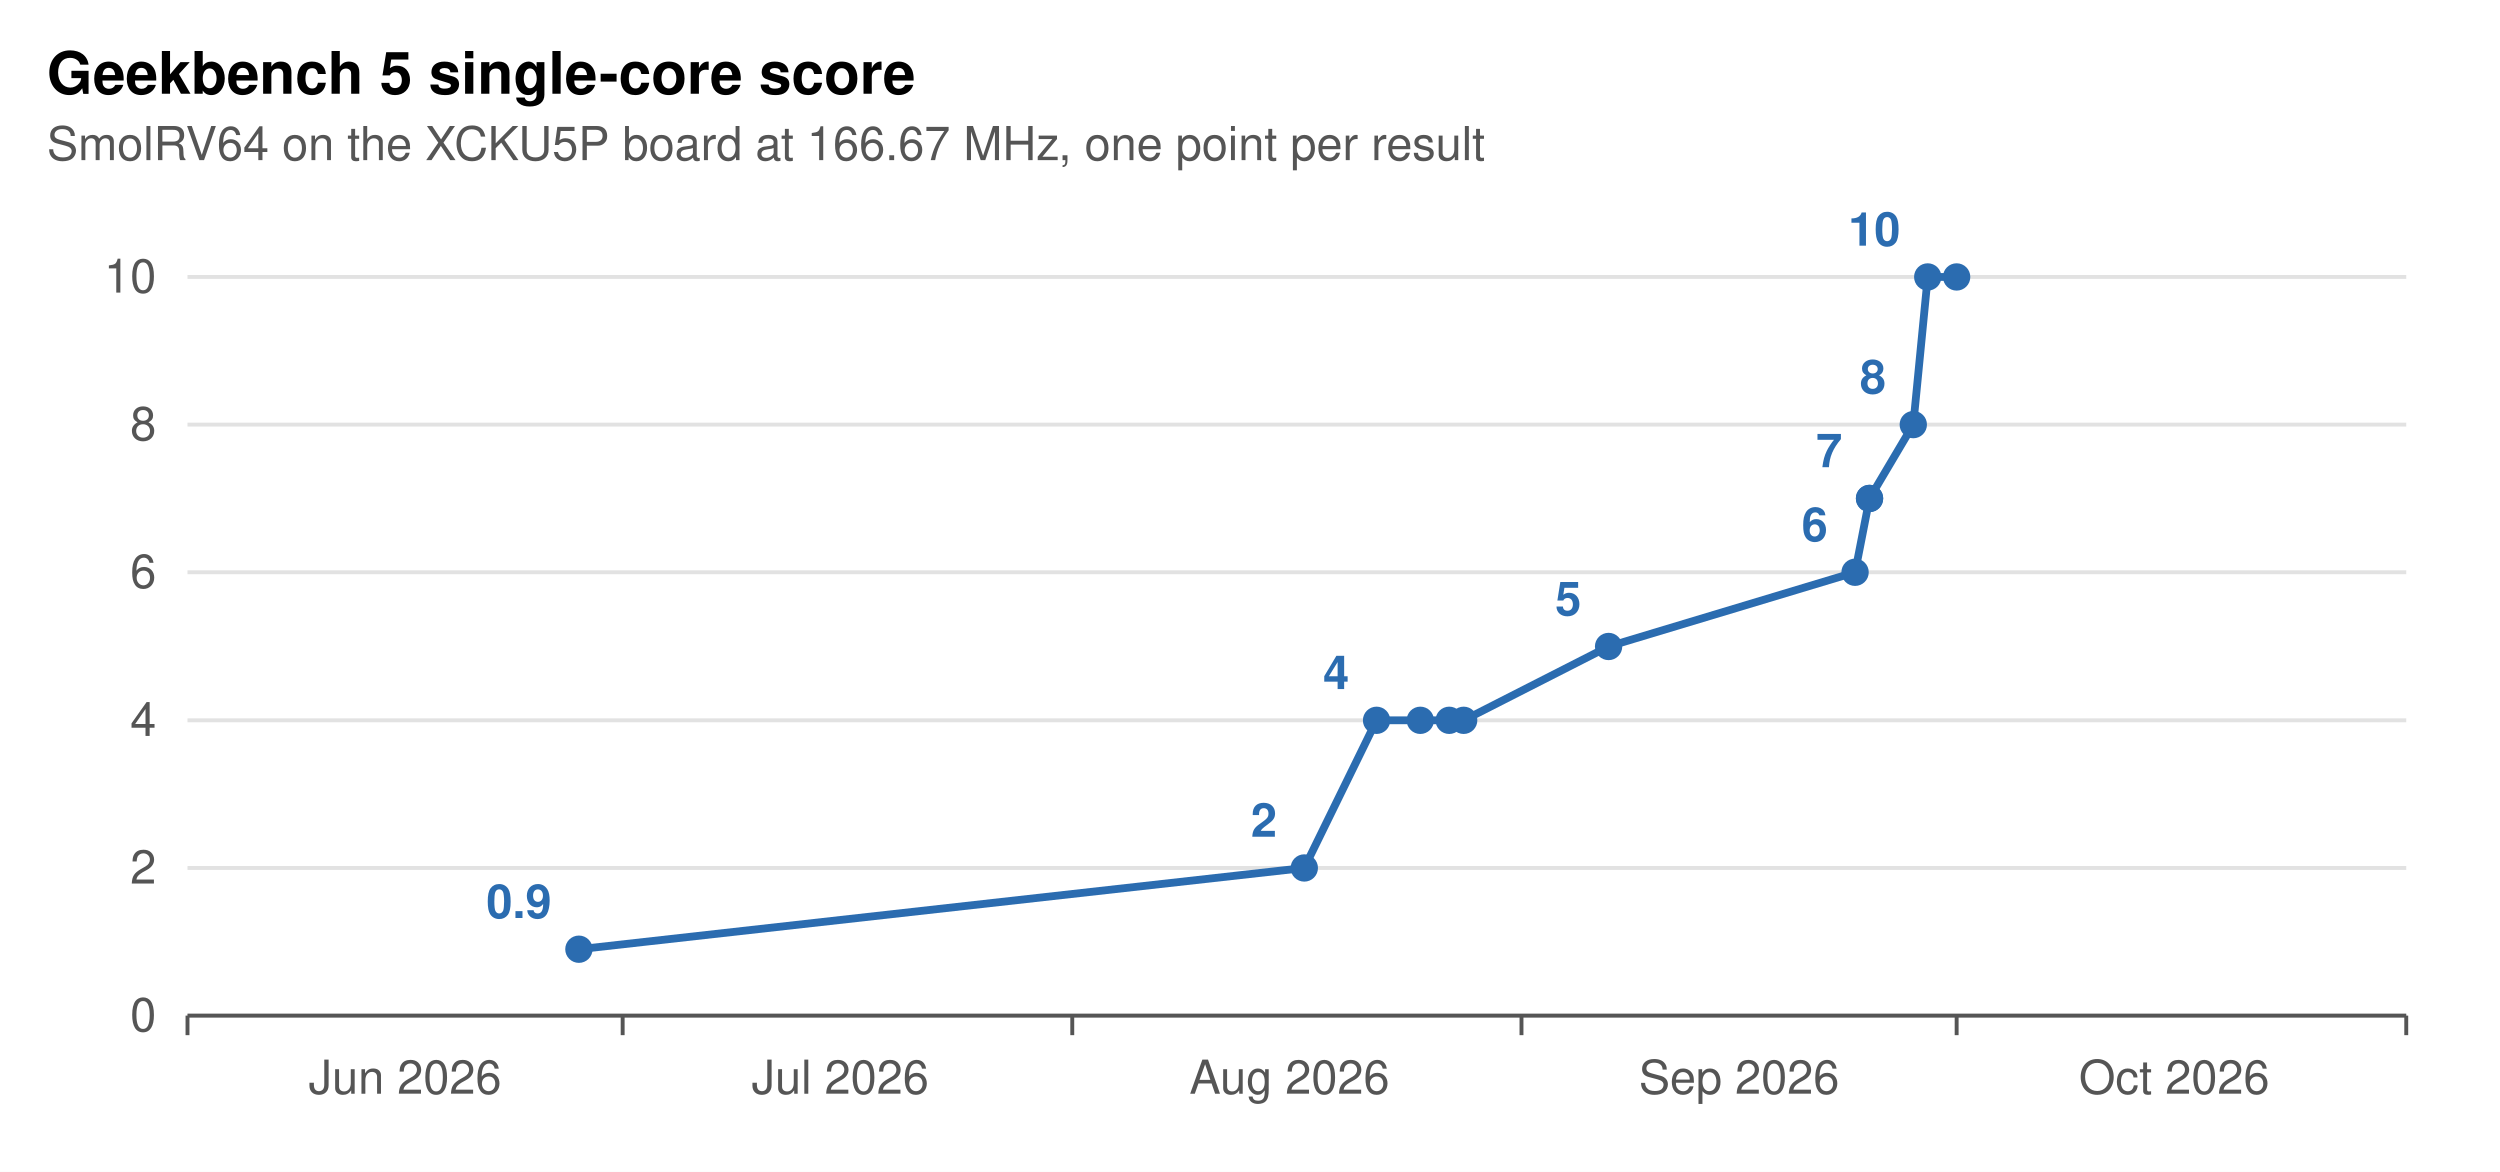
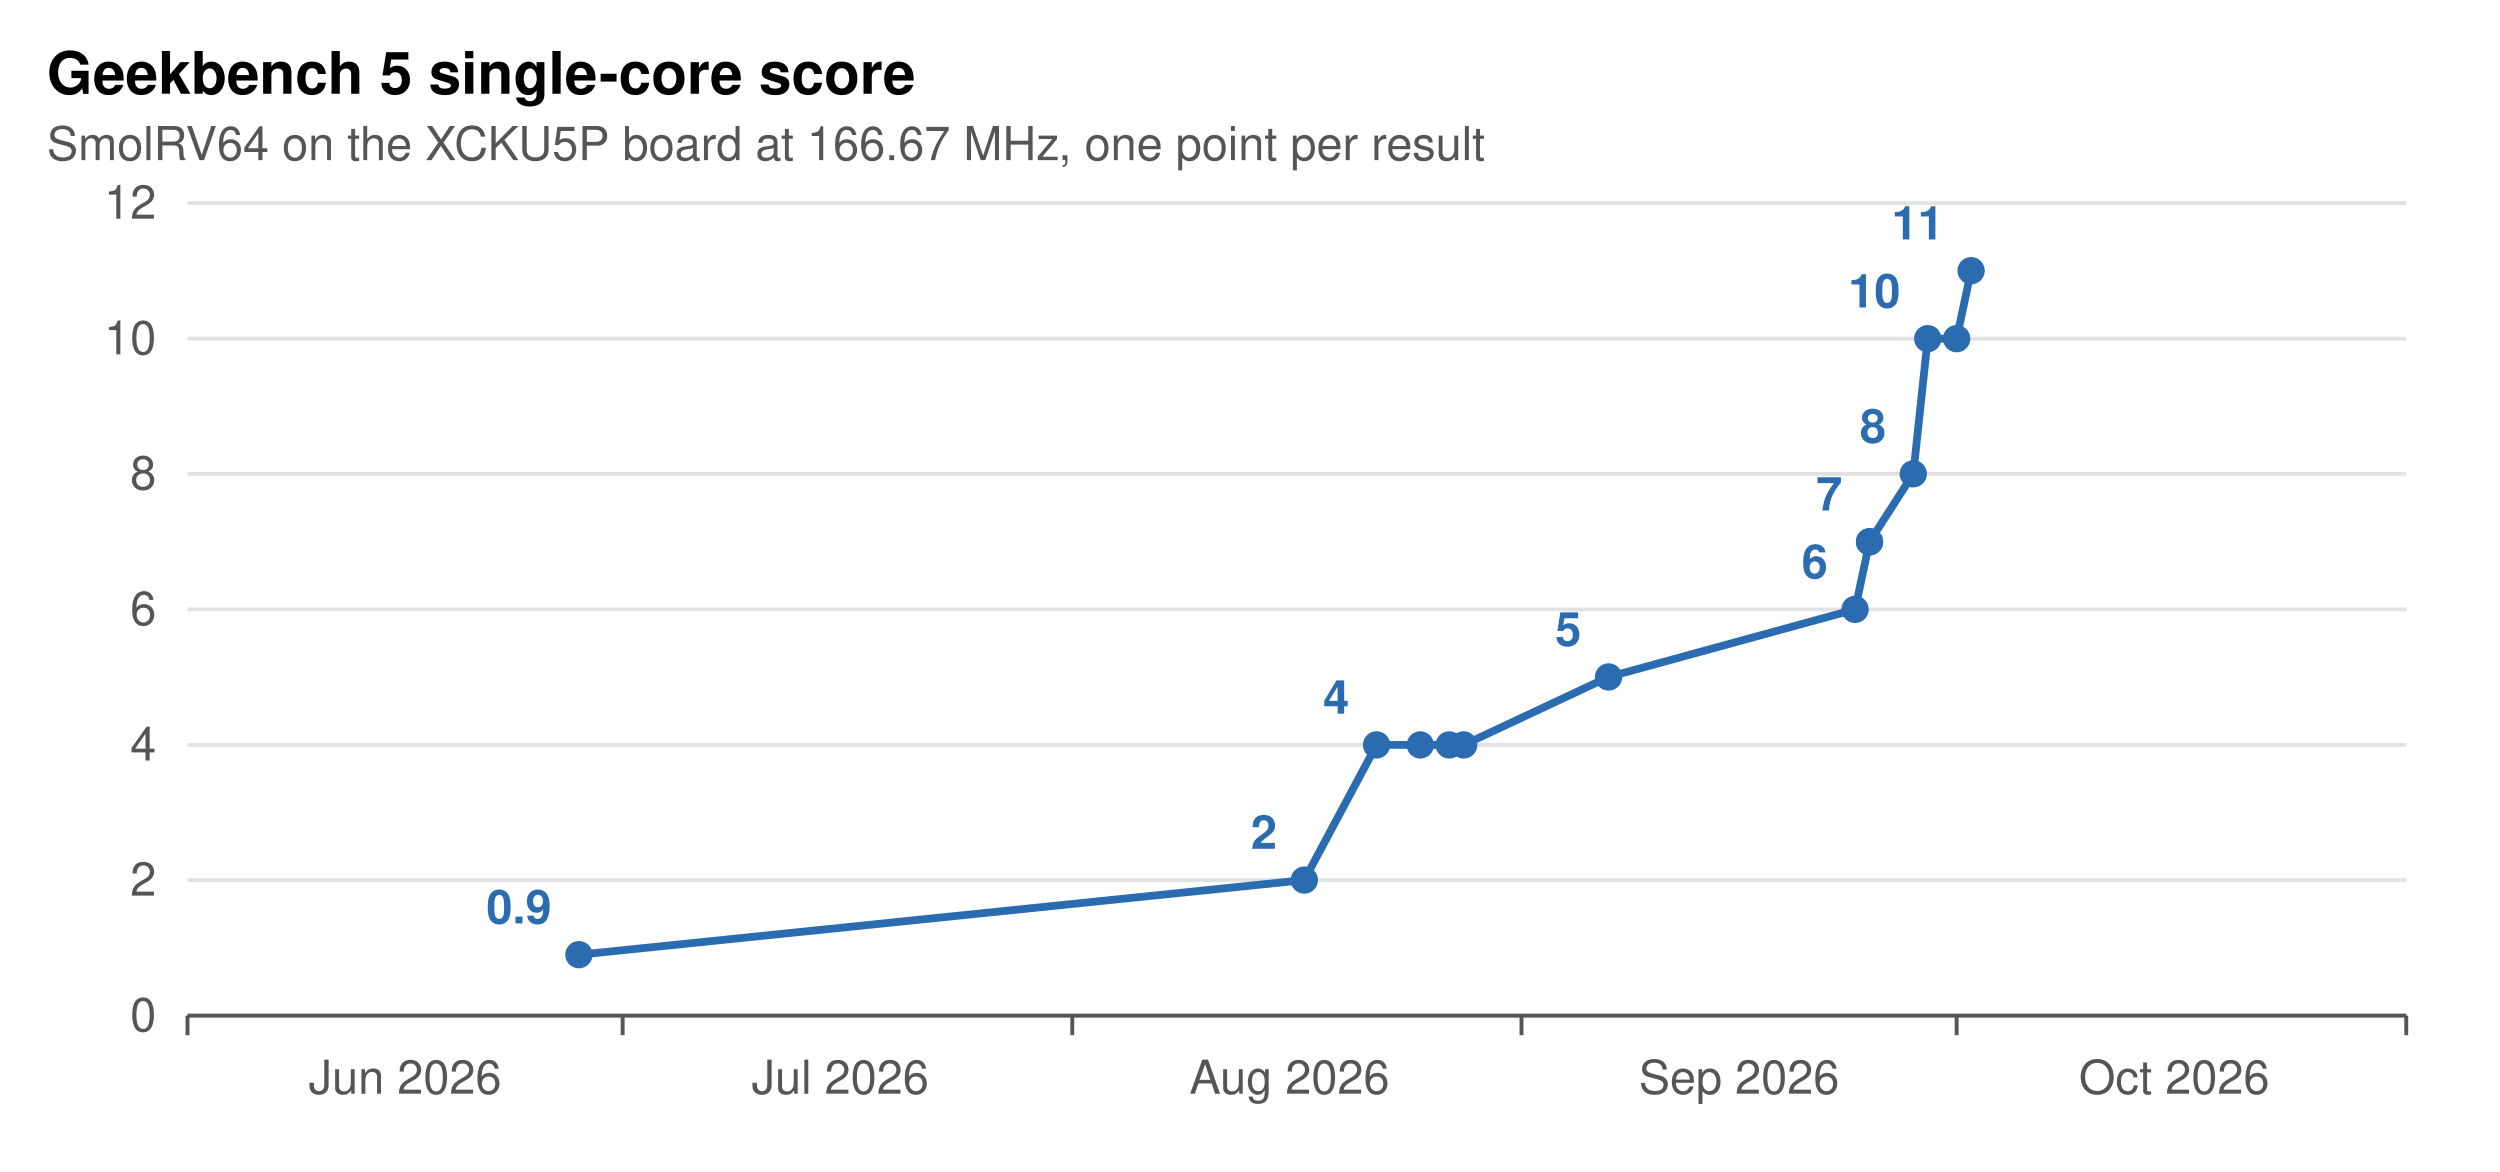
<svg xmlns="http://www.w3.org/2000/svg" width="640" height="300" viewBox="0 0 640 300" font-family="Helvetica, Arial, sans-serif" font-size="12">
  <rect width="640" height="300" fill="#ffffff" />
  <text x="12" y="24" font-size="15" font-weight="bold">Geekbench 5 single-core score</text>
  <text x="12" y="41" fill="#555">SmolRV64 on the XCKU5P board at 166.67 MHz, one point per result</text>
  <line x1="48" y1="260.0" x2="616" y2="260.0" stroke="#e2e2e2" stroke-width="1" />
  <text x="40" y="264.0" text-anchor="end" fill="#555">0</text>
-   <line x1="48" y1="222.2" x2="616" y2="222.2" stroke="#e2e2e2" stroke-width="1" />
-   <text x="40" y="226.2" text-anchor="end" fill="#555">2</text>
-   <line x1="48" y1="184.4" x2="616" y2="184.4" stroke="#e2e2e2" stroke-width="1" />
-   <text x="40" y="188.4" text-anchor="end" fill="#555">4</text>
-   <line x1="48" y1="146.5" x2="616" y2="146.5" stroke="#e2e2e2" stroke-width="1" />
-   <text x="40" y="150.5" text-anchor="end" fill="#555">6</text>
-   <line x1="48" y1="108.7" x2="616" y2="108.7" stroke="#e2e2e2" stroke-width="1" />
-   <text x="40" y="112.7" text-anchor="end" fill="#555">8</text>
-   <line x1="48" y1="70.9" x2="616" y2="70.9" stroke="#e2e2e2" stroke-width="1" />
-   <text x="40" y="74.9" text-anchor="end" fill="#555">10</text>
+   <line x1="48" y1="225.3" x2="616" y2="225.3" stroke="#e2e2e2" stroke-width="1" />
+   <text x="40" y="229.3" text-anchor="end" fill="#555">2</text>
+   <line x1="48" y1="190.7" x2="616" y2="190.7" stroke="#e2e2e2" stroke-width="1" />
+   <text x="40" y="194.7" text-anchor="end" fill="#555">4</text>
+   <line x1="48" y1="156.0" x2="616" y2="156.0" stroke="#e2e2e2" stroke-width="1" />
+   <text x="40" y="160.0" text-anchor="end" fill="#555">6</text>
+   <line x1="48" y1="121.3" x2="616" y2="121.3" stroke="#e2e2e2" stroke-width="1" />
+   <text x="40" y="125.3" text-anchor="end" fill="#555">8</text>
+   <line x1="48" y1="86.7" x2="616" y2="86.7" stroke="#e2e2e2" stroke-width="1" />
+   <text x="40" y="90.7" text-anchor="end" fill="#555">10</text>
+   <line x1="48" y1="52.0" x2="616" y2="52.0" stroke="#e2e2e2" stroke-width="1" />
+   <text x="40" y="56.0" text-anchor="end" fill="#555">12</text>
  <line x1="48.0" y1="260" x2="48.0" y2="265" stroke="#555555" stroke-width="1" />
  <text x="103.7" y="280" text-anchor="middle" fill="#555">Jun 2026</text>
  <line x1="159.4" y1="260" x2="159.4" y2="265" stroke="#555555" stroke-width="1" />
  <text x="215.1" y="280" text-anchor="middle" fill="#555">Jul 2026</text>
  <line x1="274.5" y1="260" x2="274.5" y2="265" stroke="#555555" stroke-width="1" />
  <text x="330.1" y="280" text-anchor="middle" fill="#555">Aug 2026</text>
  <line x1="389.5" y1="260" x2="389.5" y2="265" stroke="#555555" stroke-width="1" />
  <text x="445.2" y="280" text-anchor="middle" fill="#555">Sep 2026</text>
  <line x1="500.9" y1="260" x2="500.9" y2="265" stroke="#555555" stroke-width="1" />
  <text x="556.6" y="280" text-anchor="middle" fill="#555">Oct 2026</text>
  <line x1="616.0" y1="260" x2="616.0" y2="265" stroke="#555555" stroke-width="1" />
  <line x1="48" y1="260" x2="616" y2="260" stroke="#555555" stroke-width="1" />
-   <path d="M 148.2 243.0 L 333.9 222.2 L 352.4 184.4 L 363.6 184.4 L 371.0 184.4 L 374.7 184.4 L 411.8 165.5 L 474.9 146.5 L 478.6 127.6 L 478.6 127.6 L 489.8 108.7 L 493.5 70.9 L 500.9 70.9" fill="none" stroke="#2b6cb0" stroke-width="2" />
-   <circle cx="148.2" cy="243.0" r="3.5" fill="#2b6cb0" />
-   <text x="141.2" y="235.0" text-anchor="end" font-weight="bold" fill="#2b6cb0">0.9</text>
-   <circle cx="333.9" cy="222.2" r="3.5" fill="#2b6cb0" />
-   <text x="326.9" y="214.2" text-anchor="end" font-weight="bold" fill="#2b6cb0">2</text>
-   <circle cx="352.4" cy="184.4" r="3.5" fill="#2b6cb0" />
-   <text x="345.4" y="176.4" text-anchor="end" font-weight="bold" fill="#2b6cb0">4</text>
-   <circle cx="363.6" cy="184.4" r="3.5" fill="#2b6cb0" />
-   <circle cx="371.0" cy="184.4" r="3.5" fill="#2b6cb0" />
-   <circle cx="374.7" cy="184.4" r="3.5" fill="#2b6cb0" />
-   <circle cx="411.8" cy="165.5" r="3.5" fill="#2b6cb0" />
-   <text x="404.8" y="157.5" text-anchor="end" font-weight="bold" fill="#2b6cb0">5</text>
-   <circle cx="474.9" cy="146.5" r="3.5" fill="#2b6cb0" />
-   <text x="467.9" y="138.5" text-anchor="end" font-weight="bold" fill="#2b6cb0">6</text>
-   <circle cx="478.6" cy="127.6" r="3.5" fill="#2b6cb0" />
-   <text x="471.6" y="119.6" text-anchor="end" font-weight="bold" fill="#2b6cb0">7</text>
-   <circle cx="478.6" cy="127.6" r="3.5" fill="#2b6cb0" />
-   <circle cx="489.8" cy="108.7" r="3.5" fill="#2b6cb0" />
-   <text x="482.8" y="100.7" text-anchor="end" font-weight="bold" fill="#2b6cb0">8</text>
-   <circle cx="493.5" cy="70.9" r="3.5" fill="#2b6cb0" />
-   <text x="486.5" y="62.9" text-anchor="end" font-weight="bold" fill="#2b6cb0">10</text>
-   <circle cx="500.9" cy="70.9" r="3.5" fill="#2b6cb0" />
+   <path d="M 148.2 244.4 L 333.9 225.3 L 352.4 190.7 L 363.6 190.7 L 371.0 190.7 L 374.7 190.7 L 411.8 173.3 L 474.9 156.0 L 478.6 138.7 L 478.6 138.7 L 489.8 121.3 L 493.5 86.7 L 500.9 86.7 L 504.6 69.3" fill="none" stroke="#2b6cb0" stroke-width="2" />
+   <circle cx="148.2" cy="244.4" r="3.5" fill="#2b6cb0" />
+   <text x="141.2" y="236.4" text-anchor="end" font-weight="bold" fill="#2b6cb0">0.9</text>
+   <circle cx="333.9" cy="225.3" r="3.5" fill="#2b6cb0" />
+   <text x="326.9" y="217.3" text-anchor="end" font-weight="bold" fill="#2b6cb0">2</text>
+   <circle cx="352.4" cy="190.7" r="3.5" fill="#2b6cb0" />
+   <text x="345.4" y="182.7" text-anchor="end" font-weight="bold" fill="#2b6cb0">4</text>
+   <circle cx="363.6" cy="190.7" r="3.5" fill="#2b6cb0" />
+   <circle cx="371.0" cy="190.7" r="3.5" fill="#2b6cb0" />
+   <circle cx="374.7" cy="190.7" r="3.5" fill="#2b6cb0" />
+   <circle cx="411.8" cy="173.3" r="3.5" fill="#2b6cb0" />
+   <text x="404.8" y="165.3" text-anchor="end" font-weight="bold" fill="#2b6cb0">5</text>
+   <circle cx="474.9" cy="156.0" r="3.5" fill="#2b6cb0" />
+   <text x="467.9" y="148.0" text-anchor="end" font-weight="bold" fill="#2b6cb0">6</text>
+   <circle cx="478.6" cy="138.7" r="3.5" fill="#2b6cb0" />
+   <text x="471.6" y="130.7" text-anchor="end" font-weight="bold" fill="#2b6cb0">7</text>
+   <circle cx="478.6" cy="138.7" r="3.5" fill="#2b6cb0" />
+   <circle cx="489.8" cy="121.3" r="3.5" fill="#2b6cb0" />
+   <text x="482.8" y="113.3" text-anchor="end" font-weight="bold" fill="#2b6cb0">8</text>
+   <circle cx="493.5" cy="86.7" r="3.5" fill="#2b6cb0" />
+   <text x="486.5" y="78.7" text-anchor="end" font-weight="bold" fill="#2b6cb0">10</text>
+   <circle cx="500.9" cy="86.7" r="3.5" fill="#2b6cb0" />
+   <circle cx="504.6" cy="69.3" r="3.5" fill="#2b6cb0" />
+   <text x="497.6" y="61.3" text-anchor="end" font-weight="bold" fill="#2b6cb0">11</text>
</svg>
